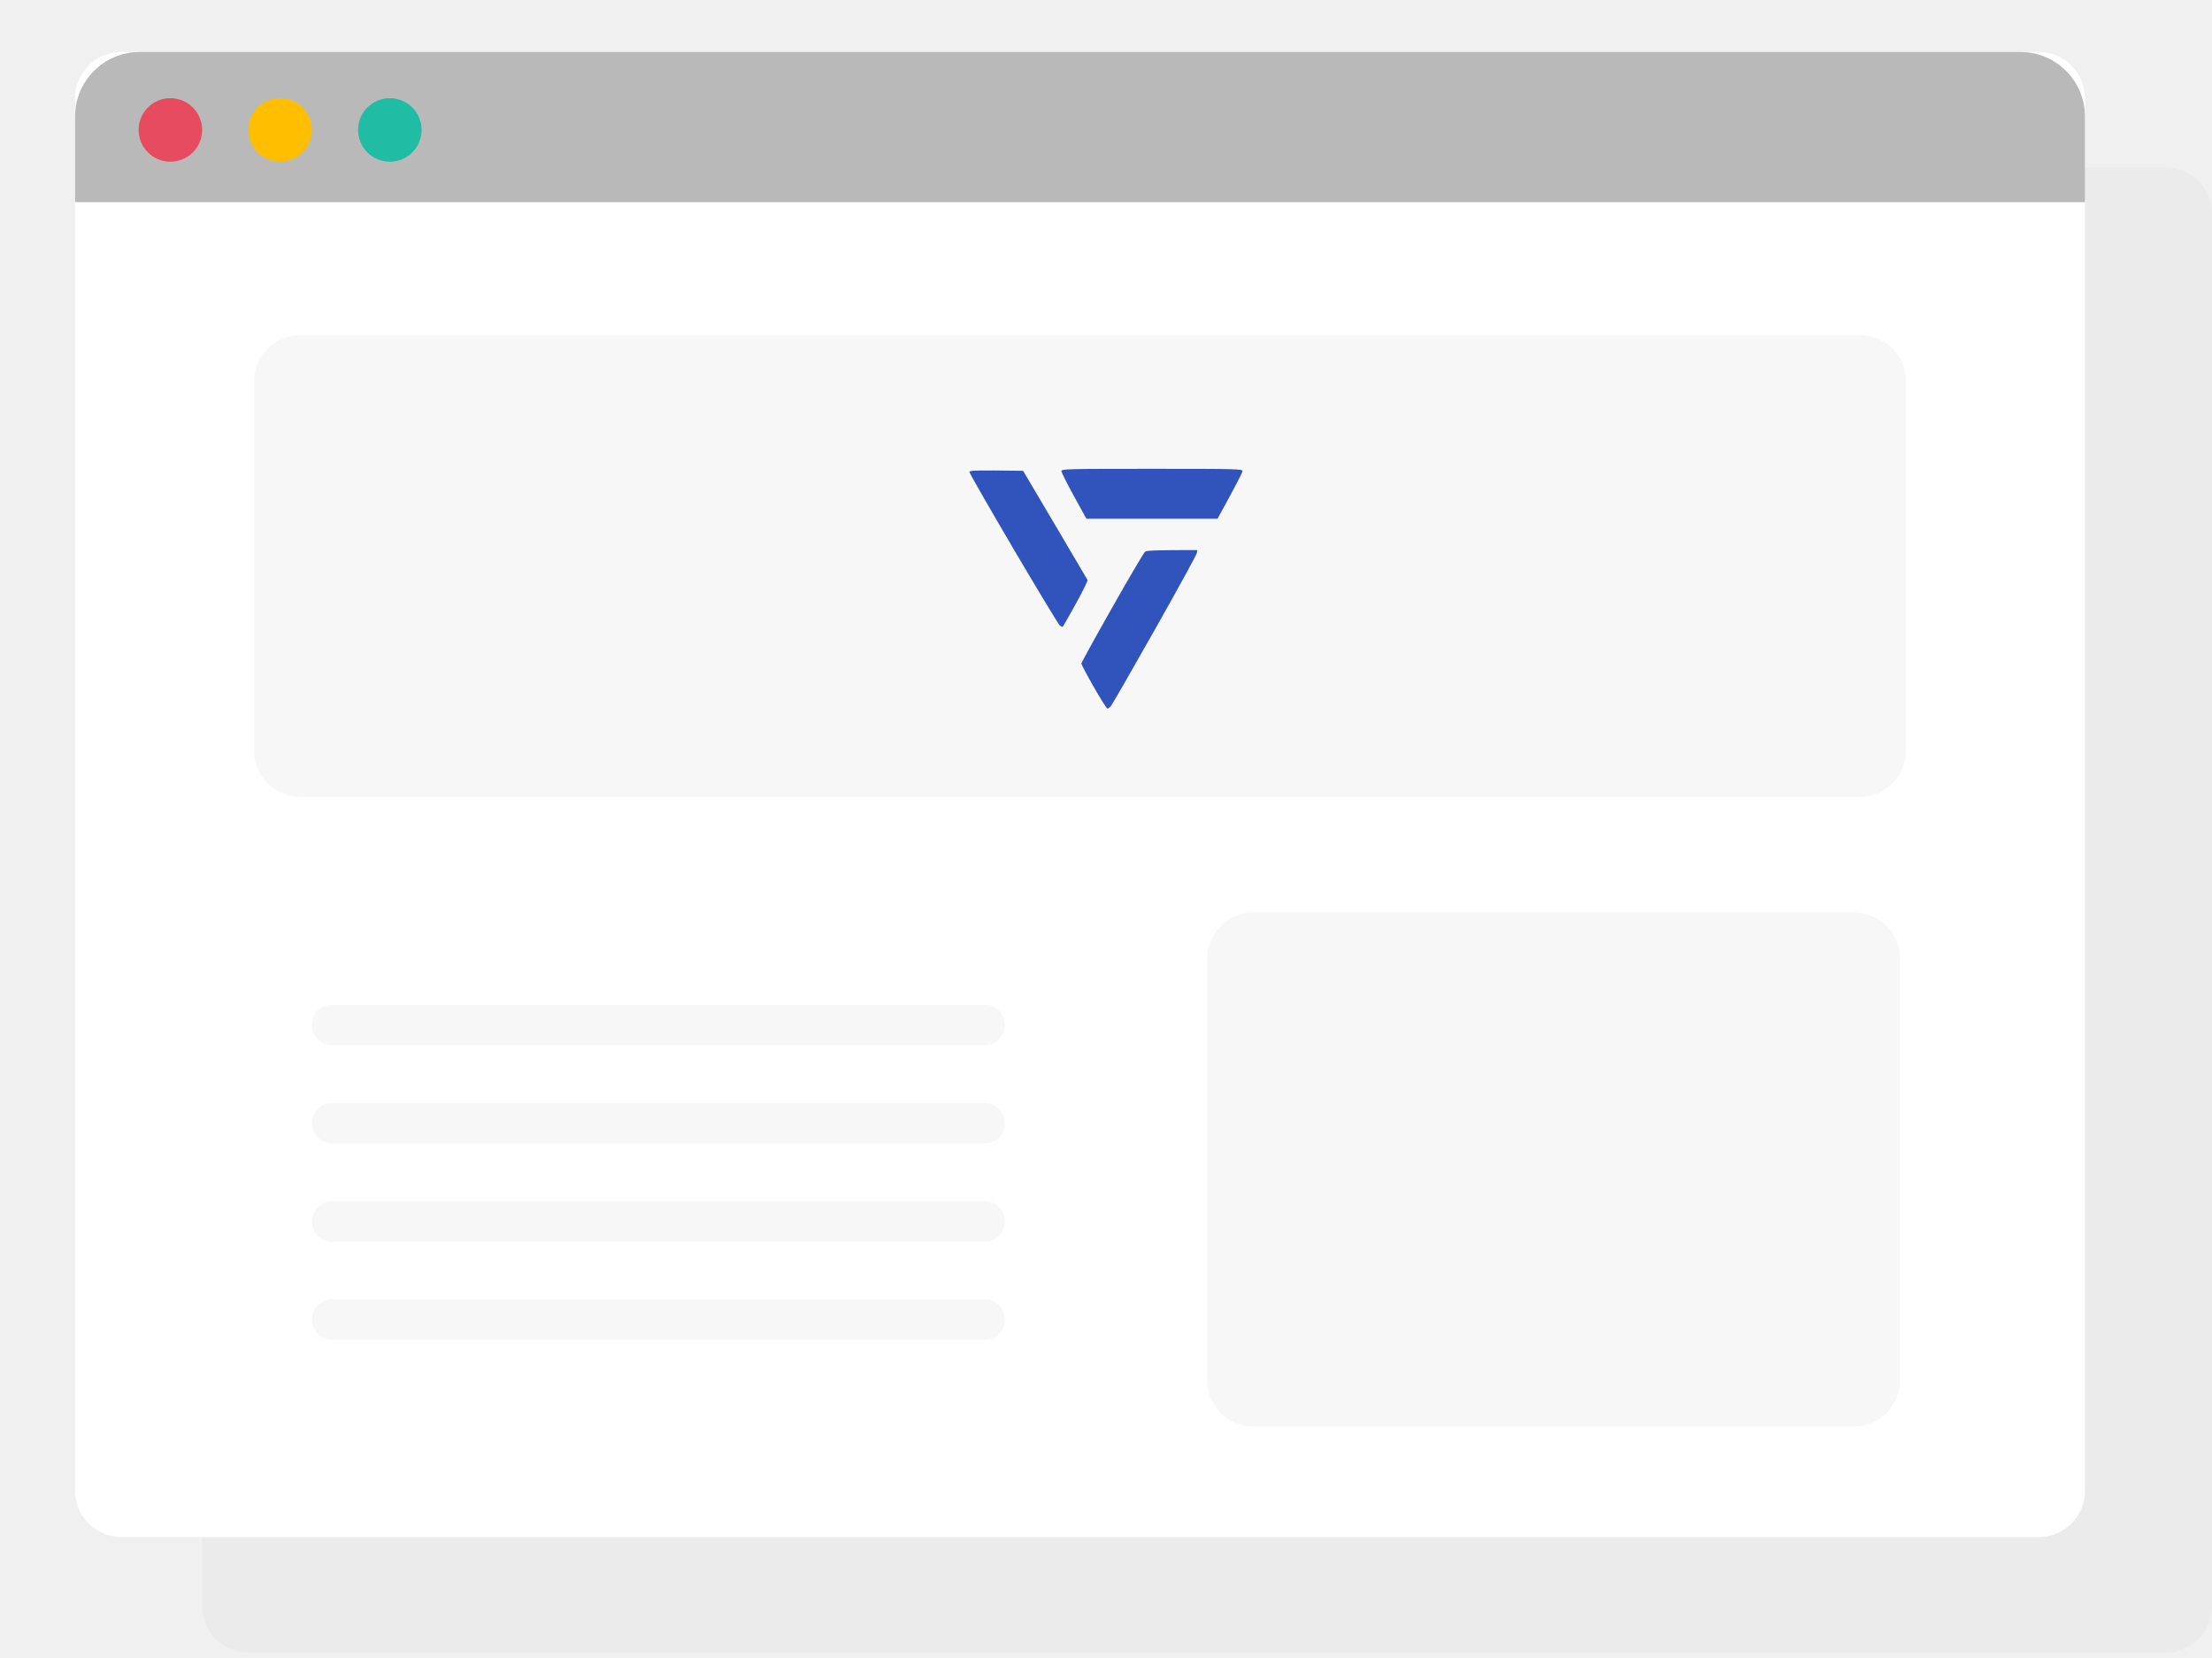
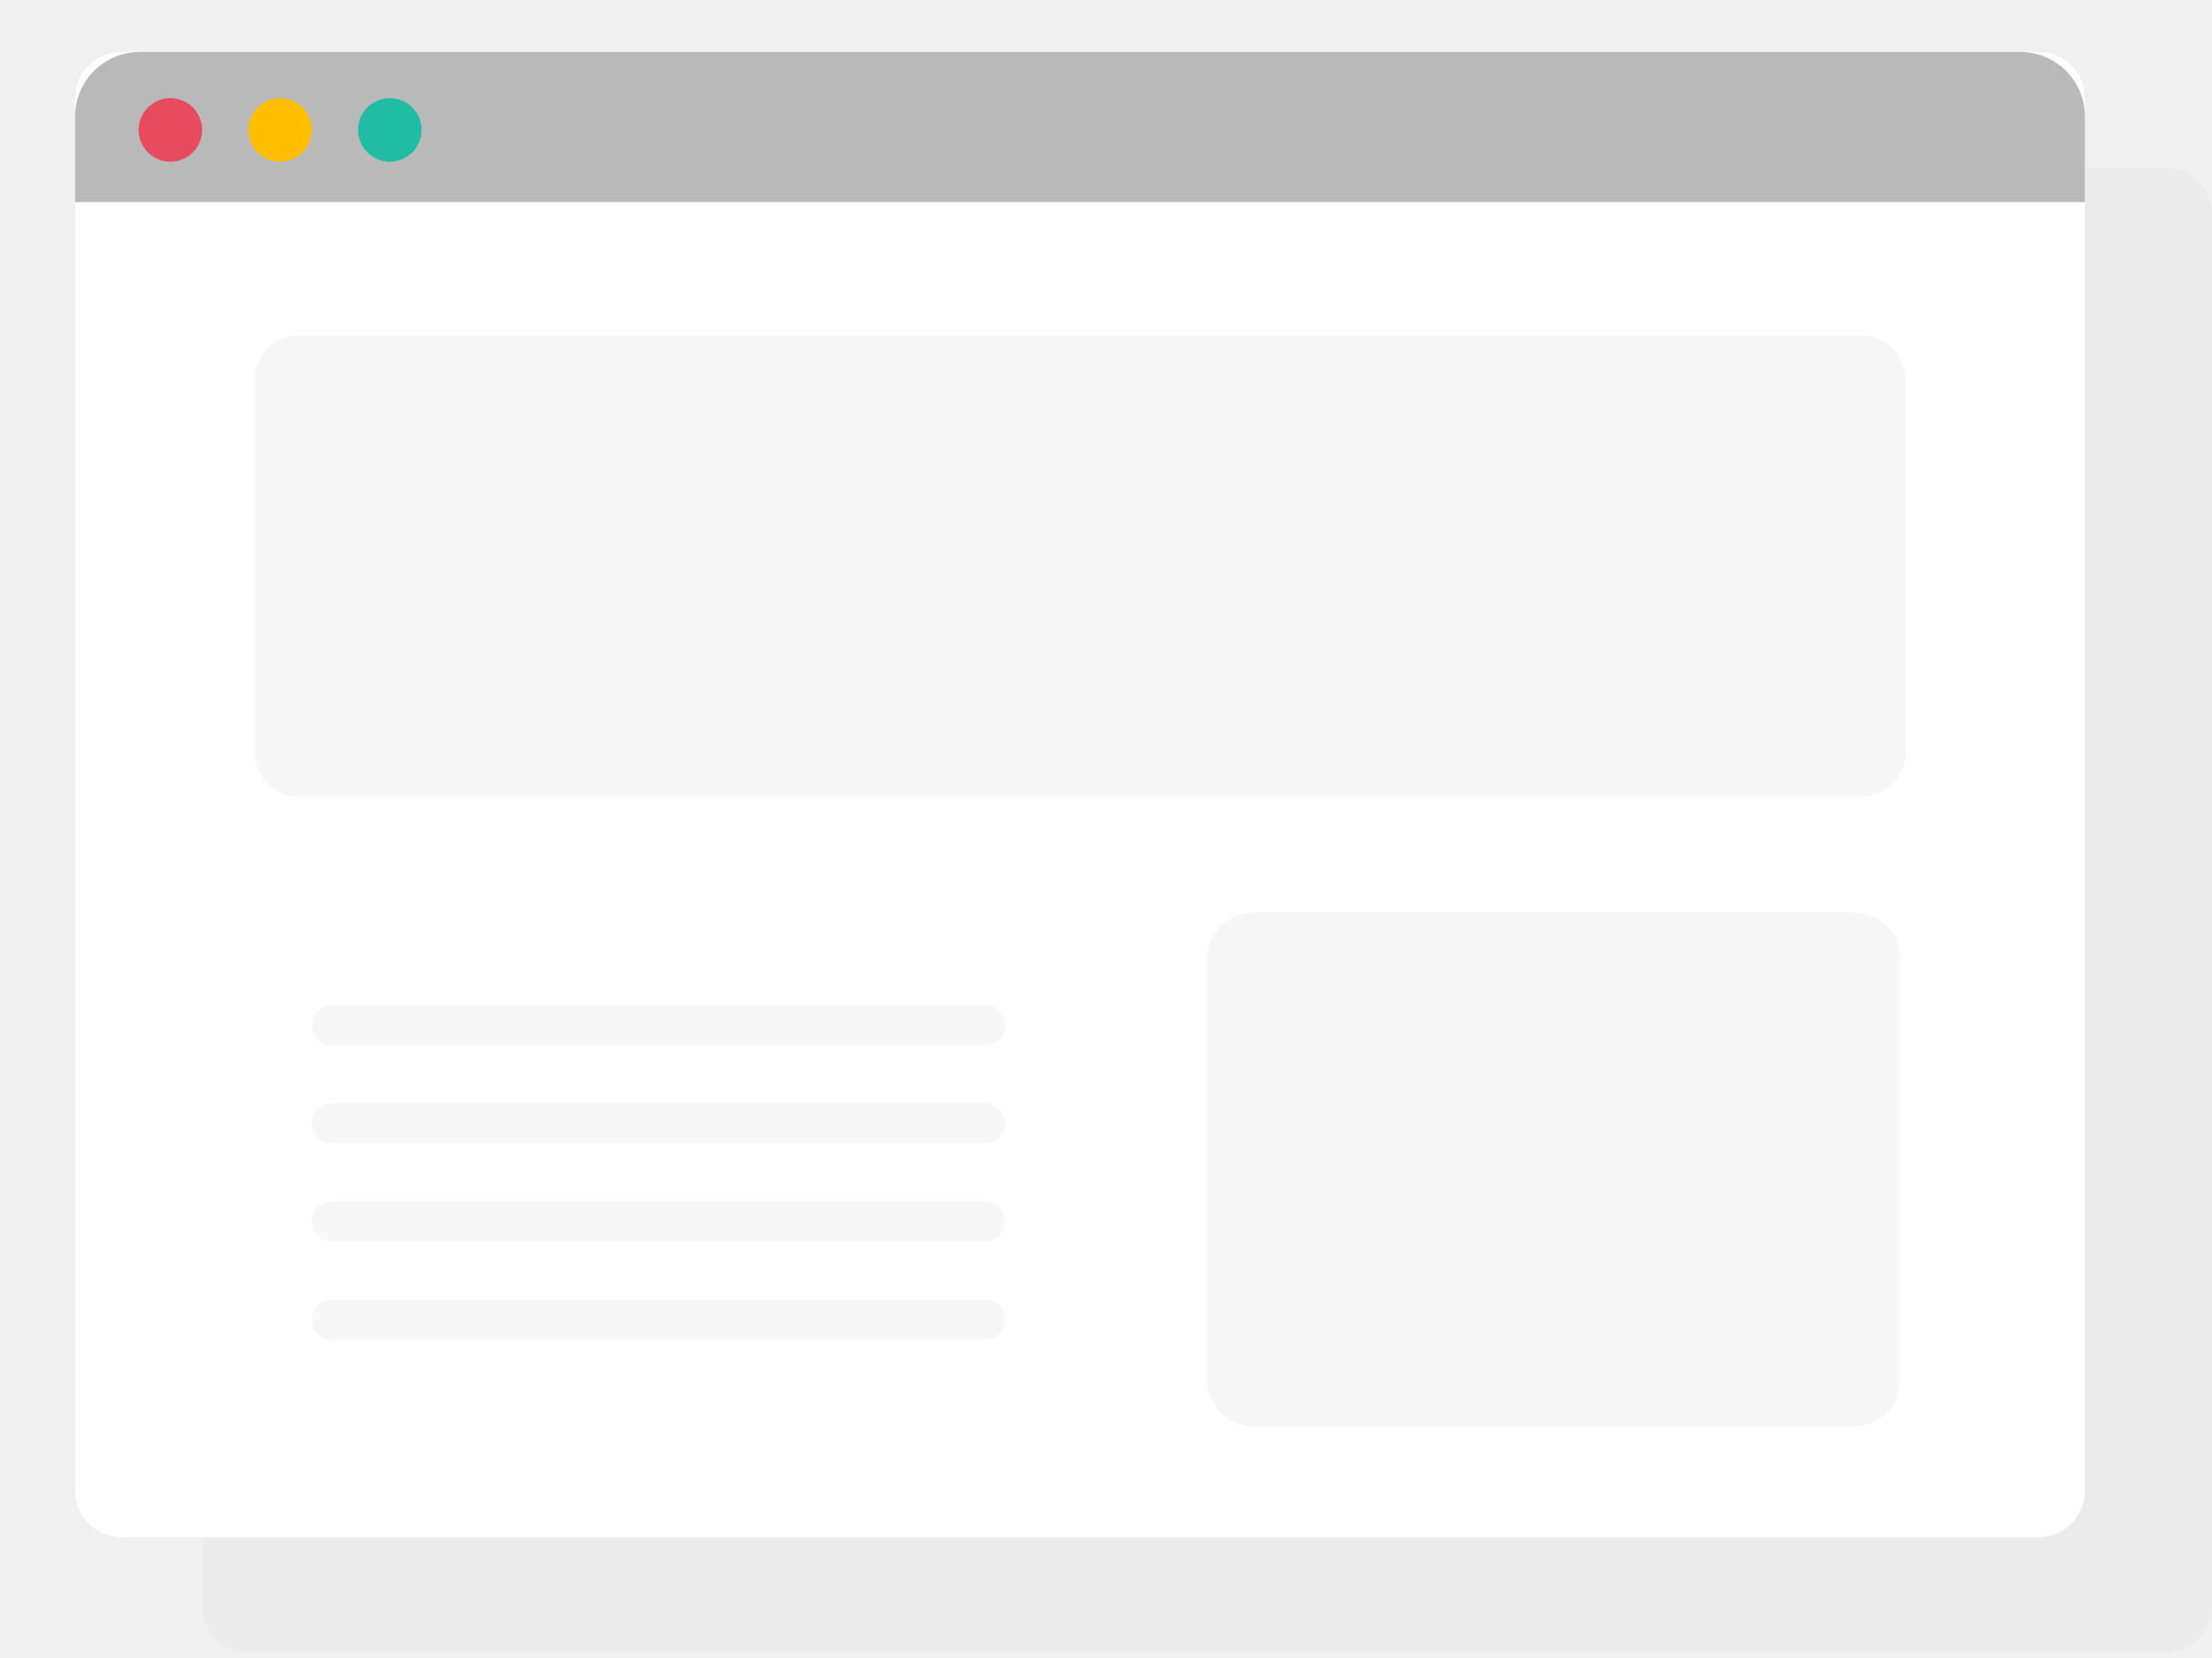
<svg xmlns="http://www.w3.org/2000/svg" width="383" height="287" viewBox="0 0 383 287" version="1.1" xml:space="preserve" style="fill-rule:evenodd;clip-rule:evenodd;stroke-linejoin:round;stroke-miterlimit:2;">
  <path d="M383,37c0,-4.415 -3.585,-8 -8,-8l-332,0c-4.415,0 -8,3.585 -8,8l0,241.157c0,4.415 3.585,8 8,8l332,-0c4.415,-0 8,-3.585 8,-8l0,-241.157Z" style="fill:#ebebeb;" />
  <g>
    <path d="M361,17c0,-4.415 -3.585,-8 -8,-8l-332,0c-4.415,0 -8,3.585 -8,8l0,241.157c0,4.415 3.585,8 8,8l332,-0c4.415,-0 8,-3.585 8,-8l0,-241.157Z" style="fill:#fff;" />
  </g>
  <path d="M13,20.181c0,-6.175 5.006,-11.181 11.181,-11.181l325.638,0c6.175,0 11.181,5.006 11.181,11.181l0,14.819l-348,0l0,-14.819Z" style="fill:#b9b9b9;fill-rule:nonzero;" />
  <path d="M330,66c0,-4.415 -3.585,-8 -8,-8l-270,0c-4.415,0 -8,3.585 -8,8l0,64c0,4.415 3.585,8 8,8l270,0c4.415,0 8,-3.585 8,-8l0,-64Z" style="fill:#d8d8d8;fill-opacity:0.2;" />
  <path d="M329,166c0,-4.415 -3.585,-8 -8,-8l-104,0c-4.415,0 -8,3.585 -8,8l0,73c0,4.415 3.585,8 8,8l104,0c4.415,0 8,-3.585 8,-8l0,-73Z" style="fill:#d8d8d8;fill-opacity:0.2;" />
  <path d="M174,177.5c0,-1.932 -1.568,-3.5 -3.5,-3.5l-113,0c-1.932,0 -3.5,1.568 -3.5,3.5c0,1.932 1.568,3.5 3.5,3.5l113,0c1.932,0 3.5,-1.568 3.5,-3.5Z" style="fill:#d8d8d8;fill-opacity:0.2;" />
  <path d="M174,194.5c0,-1.932 -1.568,-3.5 -3.5,-3.5l-113,0c-1.932,0 -3.5,1.568 -3.5,3.5c0,1.932 1.568,3.5 3.5,3.5l113,0c1.932,0 3.5,-1.568 3.5,-3.5Z" style="fill:#d8d8d8;fill-opacity:0.2;" />
  <path d="M174,211.5c0,-1.932 -1.568,-3.5 -3.5,-3.5l-113,0c-1.932,0 -3.5,1.568 -3.5,3.5c0,1.932 1.568,3.5 3.5,3.5l113,0c1.932,0 3.5,-1.568 3.5,-3.5Z" style="fill:#d8d8d8;fill-opacity:0.2;" />
  <path d="M174,228.5c0,-1.932 -1.568,-3.5 -3.5,-3.5l-113,0c-1.932,0 -3.5,1.568 -3.5,3.5c0,1.932 1.568,3.5 3.5,3.5l113,0c1.932,0 3.5,-1.568 3.5,-3.5Z" style="fill:#d8d8d8;fill-opacity:0.2;" />
  <circle cx="29.5" cy="22.5" r="5.5" style="fill:#e64b60;" />
  <circle cx="48.5" cy="22.5" r="5.5" style="fill:#ffbf00;" />
  <circle cx="67.5" cy="22.5" r="5.5" style="fill:#20bca4;" />
-   <path id="Path-0" d="M199.457,81.178c14.785,-0 15.682,0.023 15.675,0.404c-0.004,0.221 -0.978,2.167 -4.324,8.244l-22.702,-0l-2.158,-3.92c-1.188,-2.157 -2.161,-4.103 -2.166,-4.324c-0.006,-0.381 0.891,-0.404 15.675,-0.404Zm-22.309,0.346l5.521,9.34c3.034,5.138 5.571,9.443 5.638,9.57c0.065,0.127 -0.849,1.984 -2.034,4.124c-1.183,2.142 -2.202,3.927 -2.267,3.971c-0.064,0.044 -0.286,-0.049 -0.493,-0.203c-0.21,-0.155 -3.815,-6.118 -8.014,-13.254c-4.2,-7.135 -7.634,-13.128 -7.631,-13.322c0.004,-0.305 0.62,-0.344 9.28,-0.226Zm30.15,13.721l-0.069,0.519c-0.039,0.286 -3.325,6.278 -7.301,13.318c-3.976,7.041 -7.396,12.984 -7.599,13.21c-0.201,0.226 -0.47,0.406 -0.597,0.399c-0.127,-0.007 -1.19,-1.697 -2.362,-3.755c-1.174,-2.059 -2.133,-3.872 -2.133,-4.031c-0.002,-0.159 2.394,-4.517 5.323,-9.685c2.928,-5.169 5.495,-9.527 5.703,-9.686c0.27,-0.208 1.596,-0.289 9.035,-0.289Z" style="fill:#3054bc;fill-rule:nonzero;" />
+   <path id="Path-0" d="M105.391,480.535c-0,-7.05 -1.498,-12.525 -4.493,-16.425c-2.994,-3.899 -7.112,-5.849 -12.353,-5.849c-2.87,0 -5.88,0.967 -9.031,2.901c-3.151,1.935 -6.068,4.493 -8.751,7.675l-6.551,45.764c0.25,0.062 1.529,0.14 3.837,0.234c2.309,0.093 3.9,0.14 4.773,0.14c10.232,0 18.219,-3.026 23.959,-9.078c5.74,-6.052 8.61,-14.506 8.61,-25.362Zm21.338,-0.374c-0,7.487 -1.342,14.506 -4.025,21.057c-2.683,6.551 -6.426,12.104 -11.23,16.658c-4.804,4.555 -10.654,8.033 -17.548,10.435c-6.894,2.402 -14.615,3.603 -23.163,3.603c-10.481,0 -20.214,-0.717 -29.199,-2.152l18.062,-130.929l20.87,0l-7.299,51.754l0.093,0.094l0.281,-0.094c3.931,-3.556 7.549,-6.067 10.856,-7.534c3.307,-1.466 6.988,-2.199 11.043,-2.199c5.928,0 11.293,1.7 16.097,5.101c4.805,3.4 8.532,8.11 11.184,14.131c2.652,6.021 3.978,12.712 3.978,20.075Z" style="fill:#241f1e;fill-rule:nonzero;" />
+   <path d="M183.068,440.854c6.489,0 12.276,1.513 17.36,4.539c5.085,3.026 9.016,7.315 11.792,12.868c2.777,5.553 4.165,11.823 4.165,18.811c0,3.12 -0.312,6.427 -0.936,9.921l-55.029,-0c-0.374,2.183 -0.562,4.18 -0.562,5.989c0,4.617 0.921,8.657 2.761,12.12c1.841,3.462 4.414,6.114 7.721,7.955c3.307,1.84 7.019,2.76 11.137,2.76c4.055,0 8.516,-0.858 13.383,-2.573c4.867,-1.716 10.388,-4.321 16.565,-7.815l-3.463,18.25c-9.982,5.49 -19.778,8.235 -29.386,8.235c-7.799,0 -14.678,-1.715 -20.636,-5.147c-5.959,-3.431 -10.544,-8.36 -13.757,-14.787c-3.214,-6.426 -4.82,-13.788 -4.82,-22.086c-0,-8.922 1.934,-17.174 5.802,-24.754c3.868,-7.581 9.156,-13.523 15.863,-17.828c6.707,-4.305 14.054,-6.458 22.04,-6.458Zm13.383,33.317l0,-1.497c0,-4.992 -1.232,-8.954 -3.697,-11.886c-2.464,-2.932 -5.974,-4.399 -10.528,-4.399c-8.985,0 -15.442,5.928 -19.373,17.782l33.598,0Z" style="fill-rule:nonzero;" />
+   <path d="M273.193,440.854c6.488,0 12.275,1.513 17.36,4.539c5.085,3.026 9.016,7.315 11.792,12.868c2.776,5.553 4.165,11.823 4.165,18.811c-0,3.12 -0.312,6.427 -0.936,9.921l-55.03,-0c-0.374,2.183 -0.561,4.18 -0.561,5.989c-0,4.617 0.92,8.657 2.761,12.12c1.84,3.462 4.414,6.114 7.721,7.955c3.306,1.84 7.019,2.76 11.137,2.76c4.055,0 8.516,-0.858 13.383,-2.573c4.866,-1.716 10.388,-4.321 16.564,-7.815l-3.462,18.25c-9.983,5.49 -19.778,8.235 -29.387,8.235c-7.799,0 -14.677,-1.715 -20.636,-5.147c-5.958,-3.431 -10.544,-8.36 -13.757,-14.787c-3.213,-6.426 -4.82,-13.788 -4.82,-22.086c0,-8.922 1.934,-17.174 5.803,-24.754c3.868,-7.581 9.156,-13.523 15.863,-17.828c6.707,-4.305 14.053,-6.458 22.04,-6.458Zm13.383,33.317l-0,-1.497c-0,-4.992 -1.233,-8.954 -3.697,-11.886c-2.465,-2.932 -5.974,-4.399 -10.529,-4.399c-8.984,0 -15.442,5.928 -19.372,17.782l33.598,0Z" style="fill-rule:nonzero;" />
</svg>
